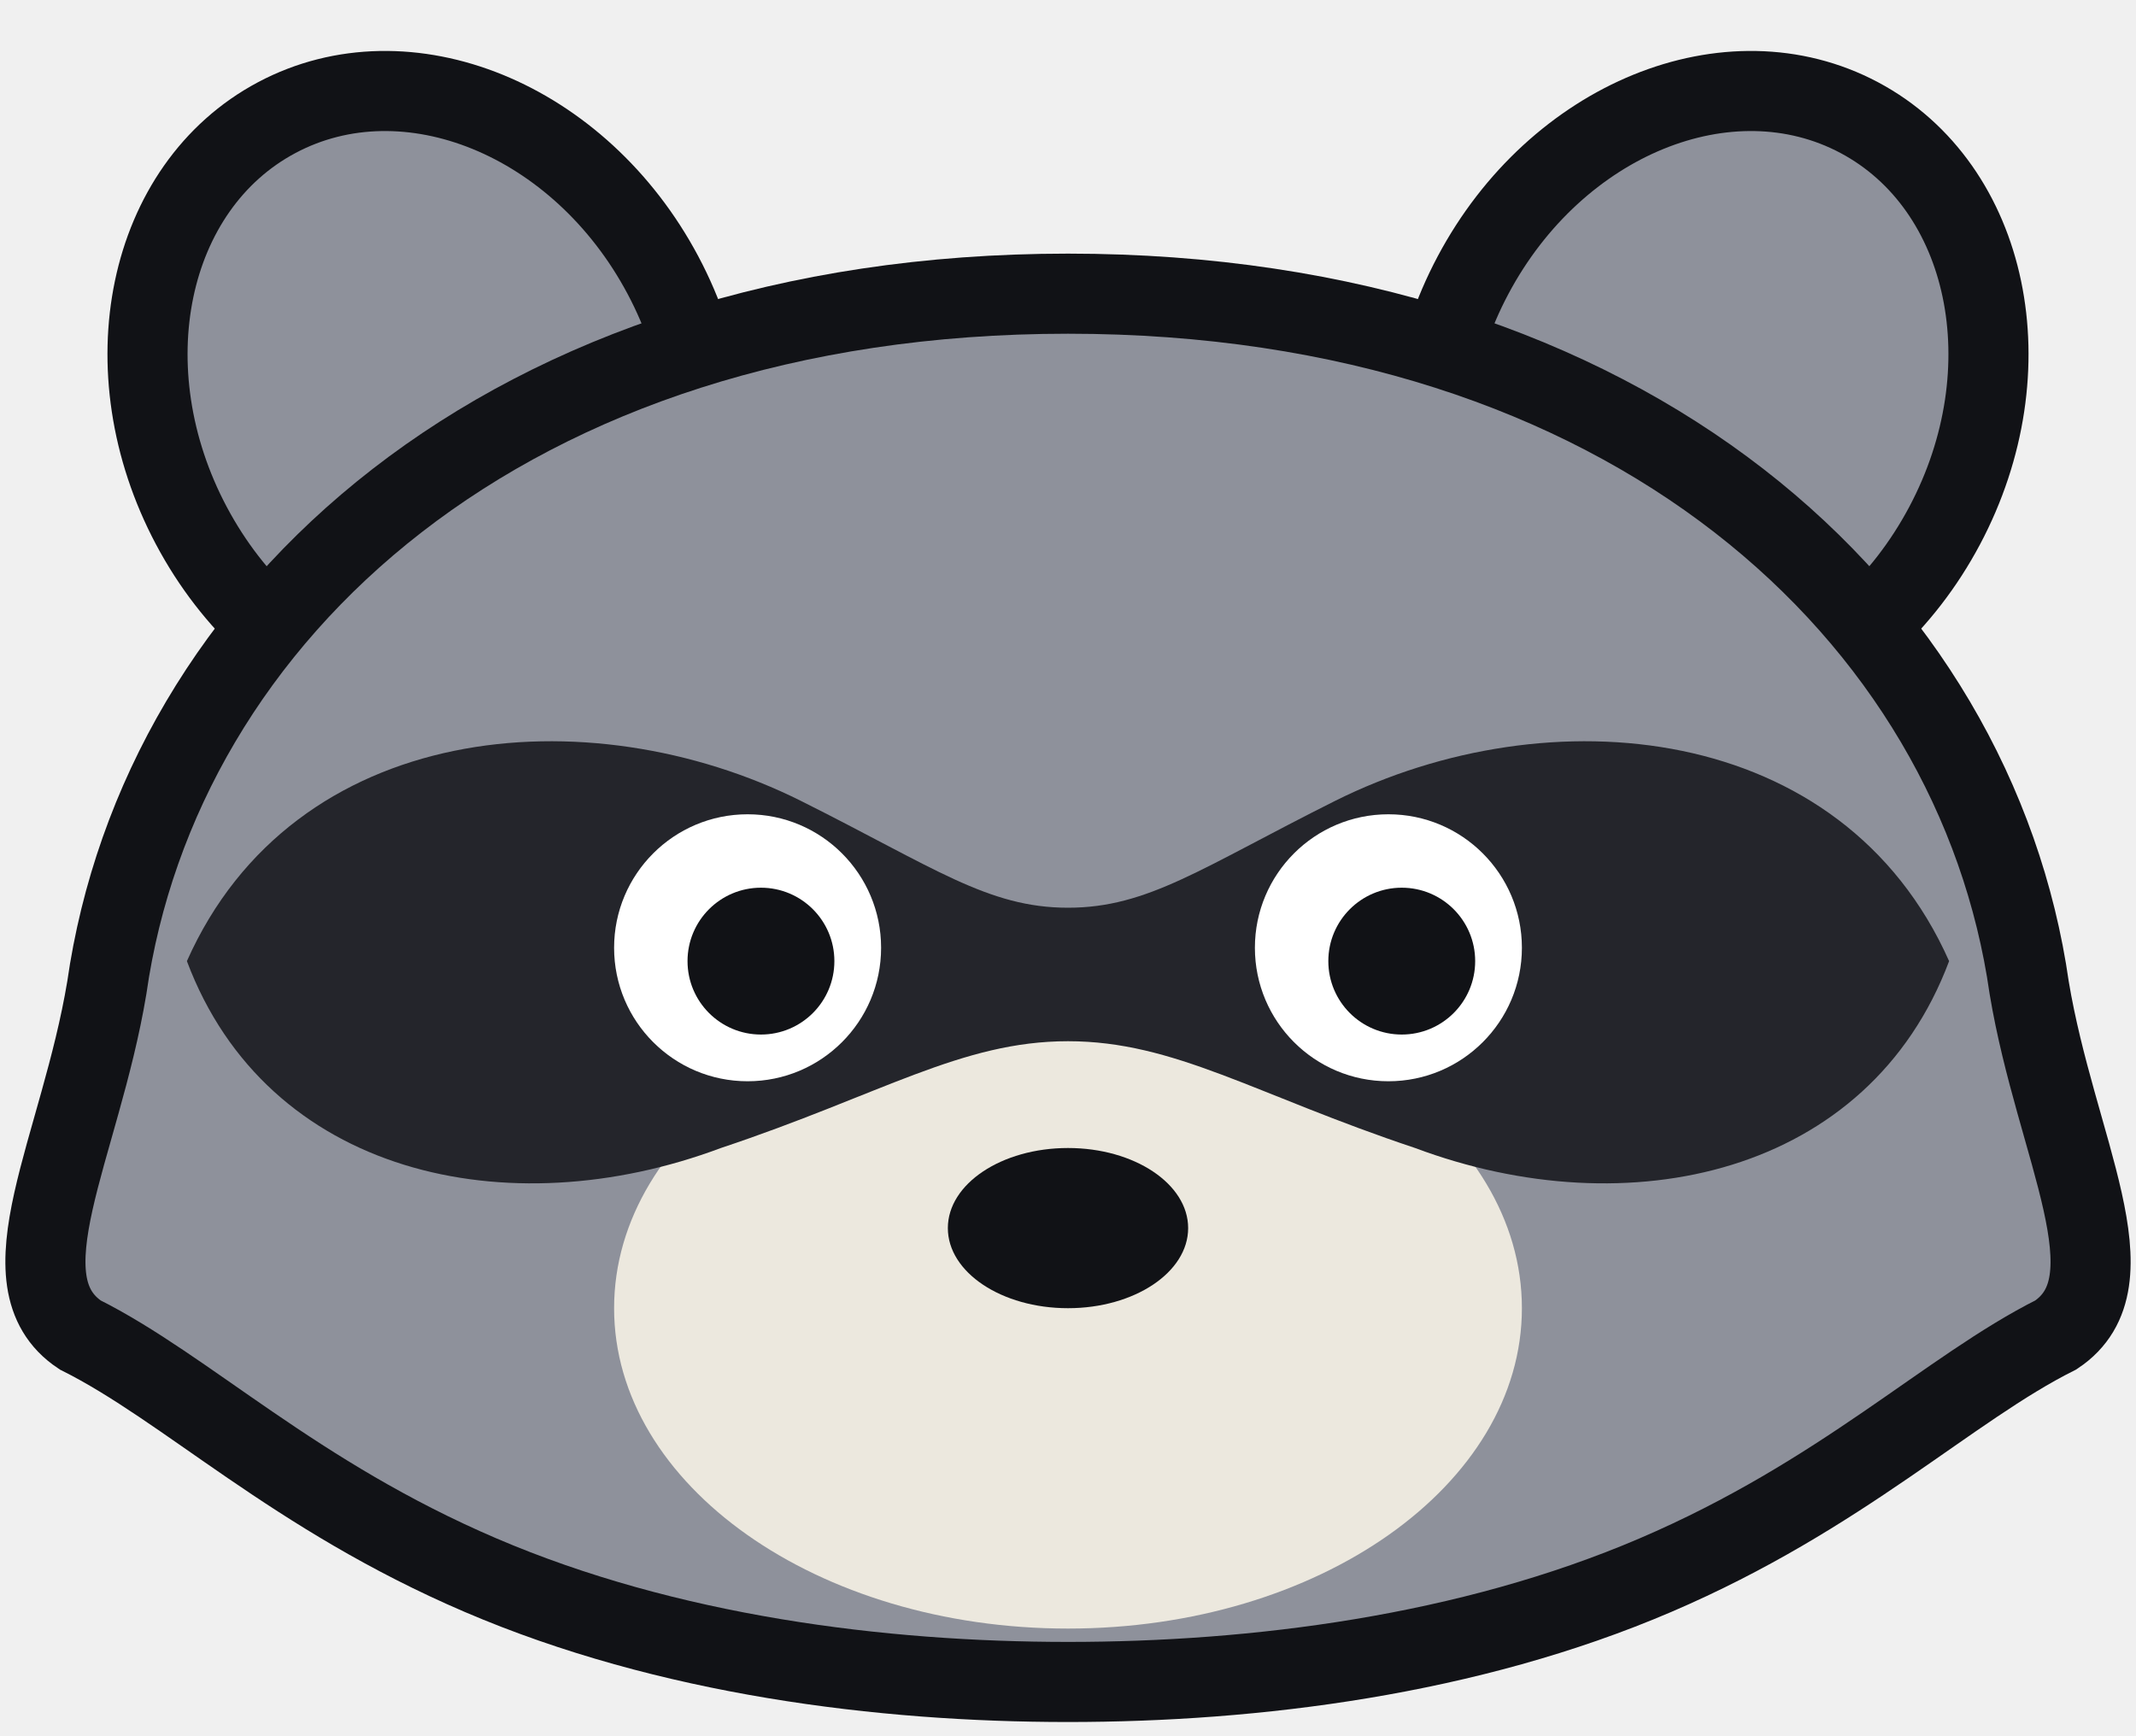
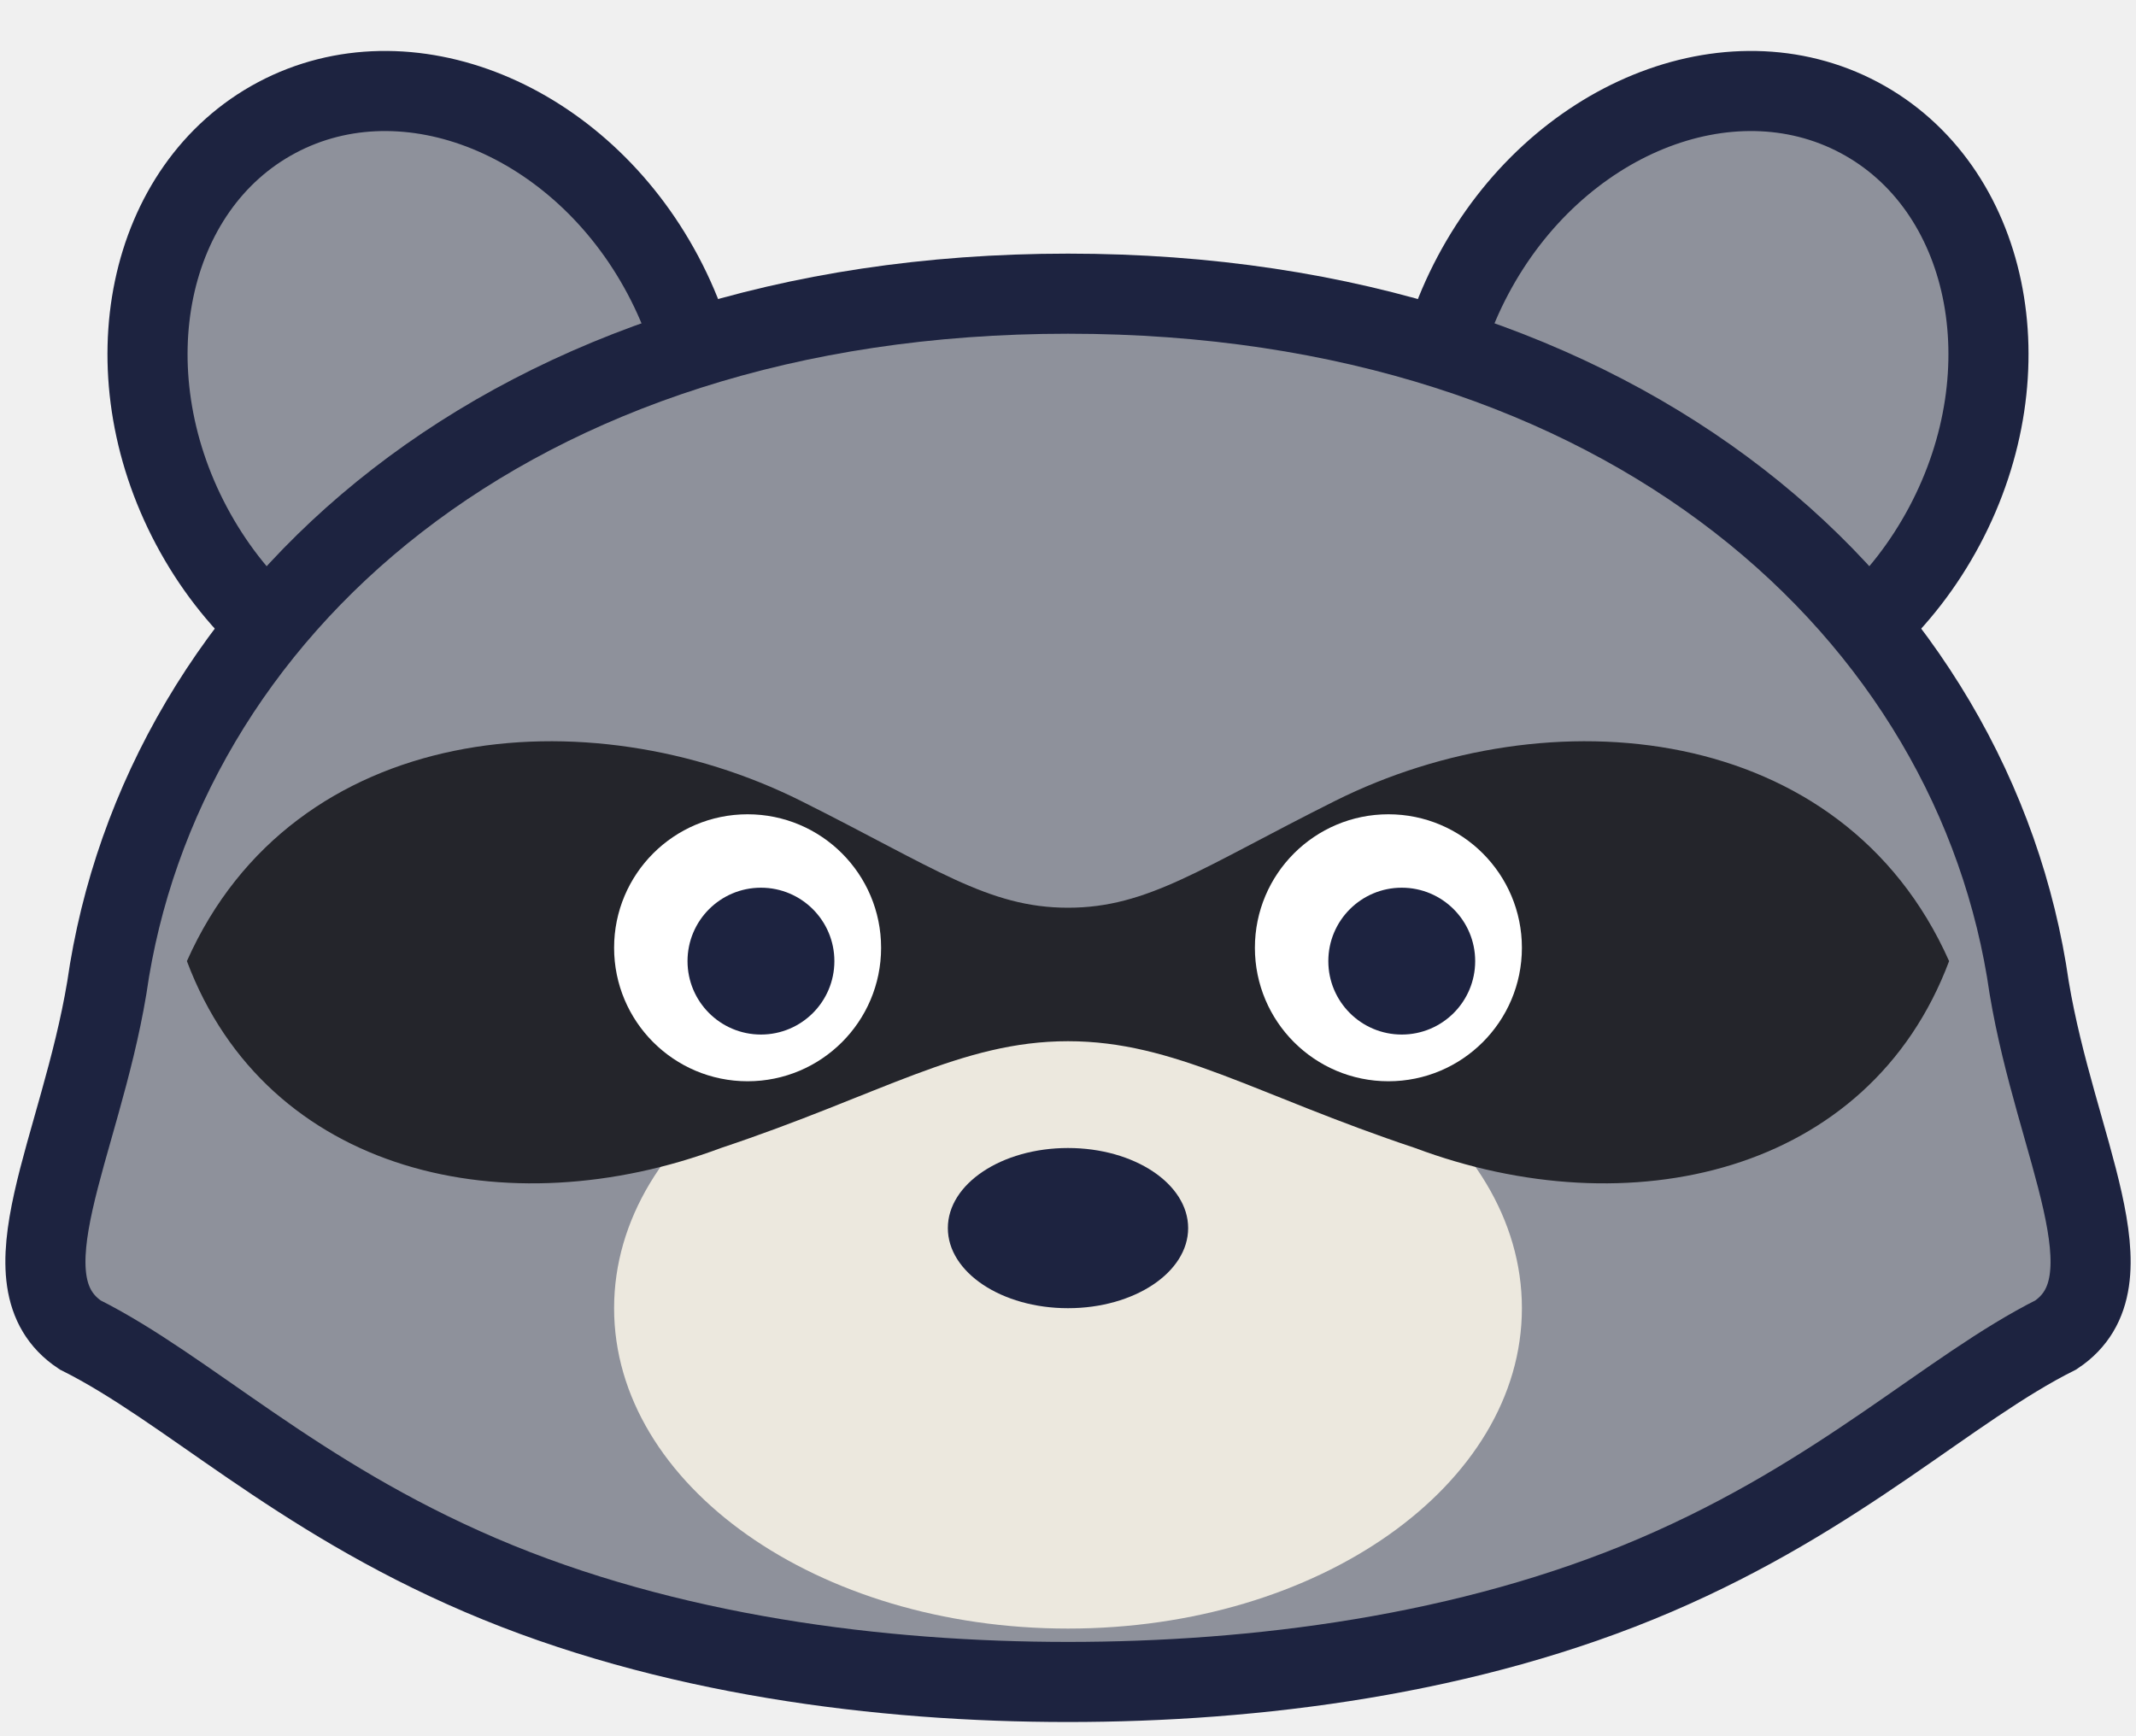
<svg xmlns="http://www.w3.org/2000/svg" viewBox="30 28 160 130">
-   <ellipse cx="62" cy="58" rx="20" ry="24" transform="rotate(-28 62 58)" fill="#8e919b" stroke="#111216" stroke-width="6" />
-   <ellipse cx="158" cy="58" rx="20" ry="24" transform="rotate(28 158 58)" fill="#8e919b" stroke="#111216" stroke-width="6" />
-   <path d="M110 50C152 50 178 74 182 102C184 114 190 124 184 128C176 132 168 140 154 146C140 152 124 154 110 154C96 154 80 152 66 146C52 140 44 132 36 128C30 124 36 114 38 102C42 74 68 50 110 50Z" fill="#8e919b" stroke="#111216" stroke-width="6" />
+   <ellipse cx="62" cy="58" rx="20" ry="24" transform="rotate(-28 62 58)" fill="#8e919b" stroke="#1d2340" stroke-width="6" />
+   <ellipse cx="158" cy="58" rx="20" ry="24" transform="rotate(28 158 58)" fill="#8e919b" stroke="#1d2340" stroke-width="6" />
+   <path d="M110 50C152 50 178 74 182 102C184 114 190 124 184 128C176 132 168 140 154 146C140 152 124 154 110 154C96 154 80 152 66 146C52 140 44 132 36 128C30 124 36 114 38 102C42 74 68 50 110 50Z" fill="#8e919b" stroke="#1d2340" stroke-width="6" />
  <ellipse cx="110" cy="126" rx="34" ry="24" fill="#ece8de" />
  <path d="M44 100C52 82 74 80 90 88C100 93 104 96 110 96C116 96 120 93 130 88C146 80 168 82 176 100C170 116 152 120 136 114C124 110 118 106 110 106C102 106 96 110 84 114C68 120 50 116 44 100Z" fill="#24252b" />
  <circle cx="86" cy="99" r="10" fill="#fff" />
  <circle cx="134" cy="99" r="10" fill="#fff" />
-   <circle cx="87" cy="100" r="5.5" fill="#111216" />
-   <circle cx="135" cy="100" r="5.5" fill="#111216" />
-   <ellipse cx="110" cy="120" rx="9" ry="6" fill="#111216" />
+   <circle cx="87" cy="100" r="5.5" fill="#1d2340" />
+   <circle cx="135" cy="100" r="5.5" fill="#1d2340" />
+   <ellipse cx="110" cy="120" rx="9" ry="6" fill="#1d2340" />
</svg>
